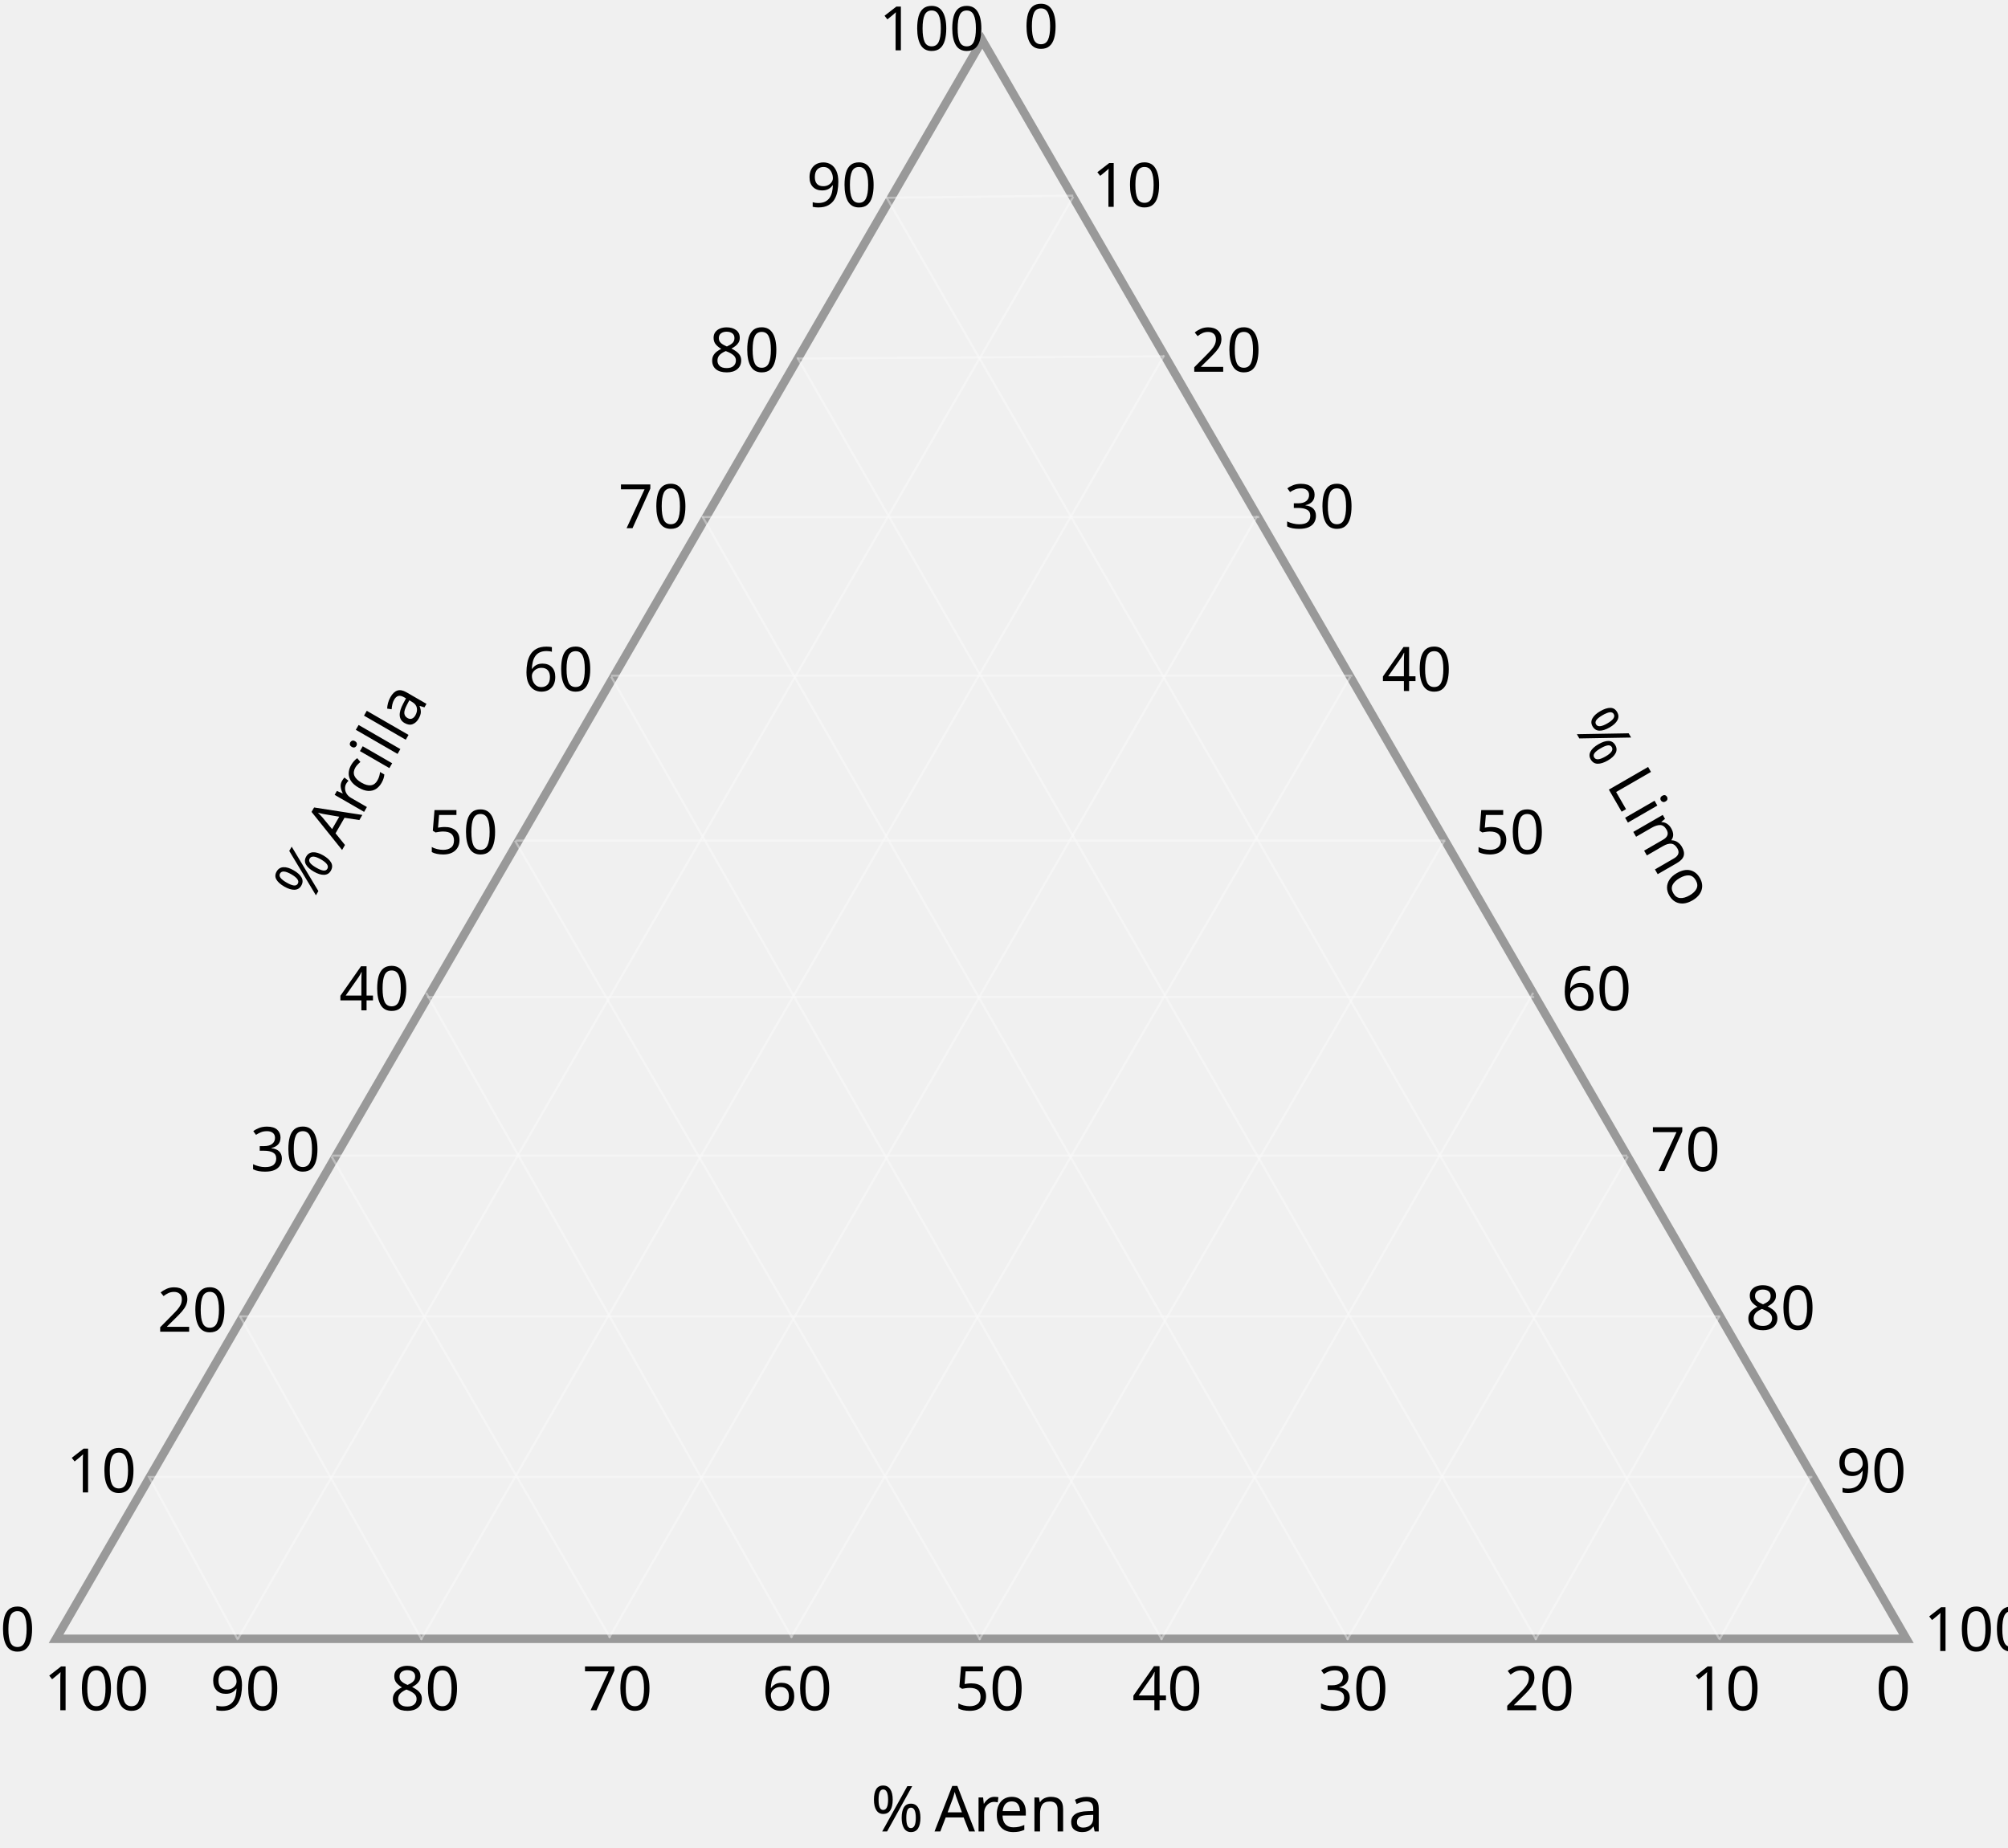
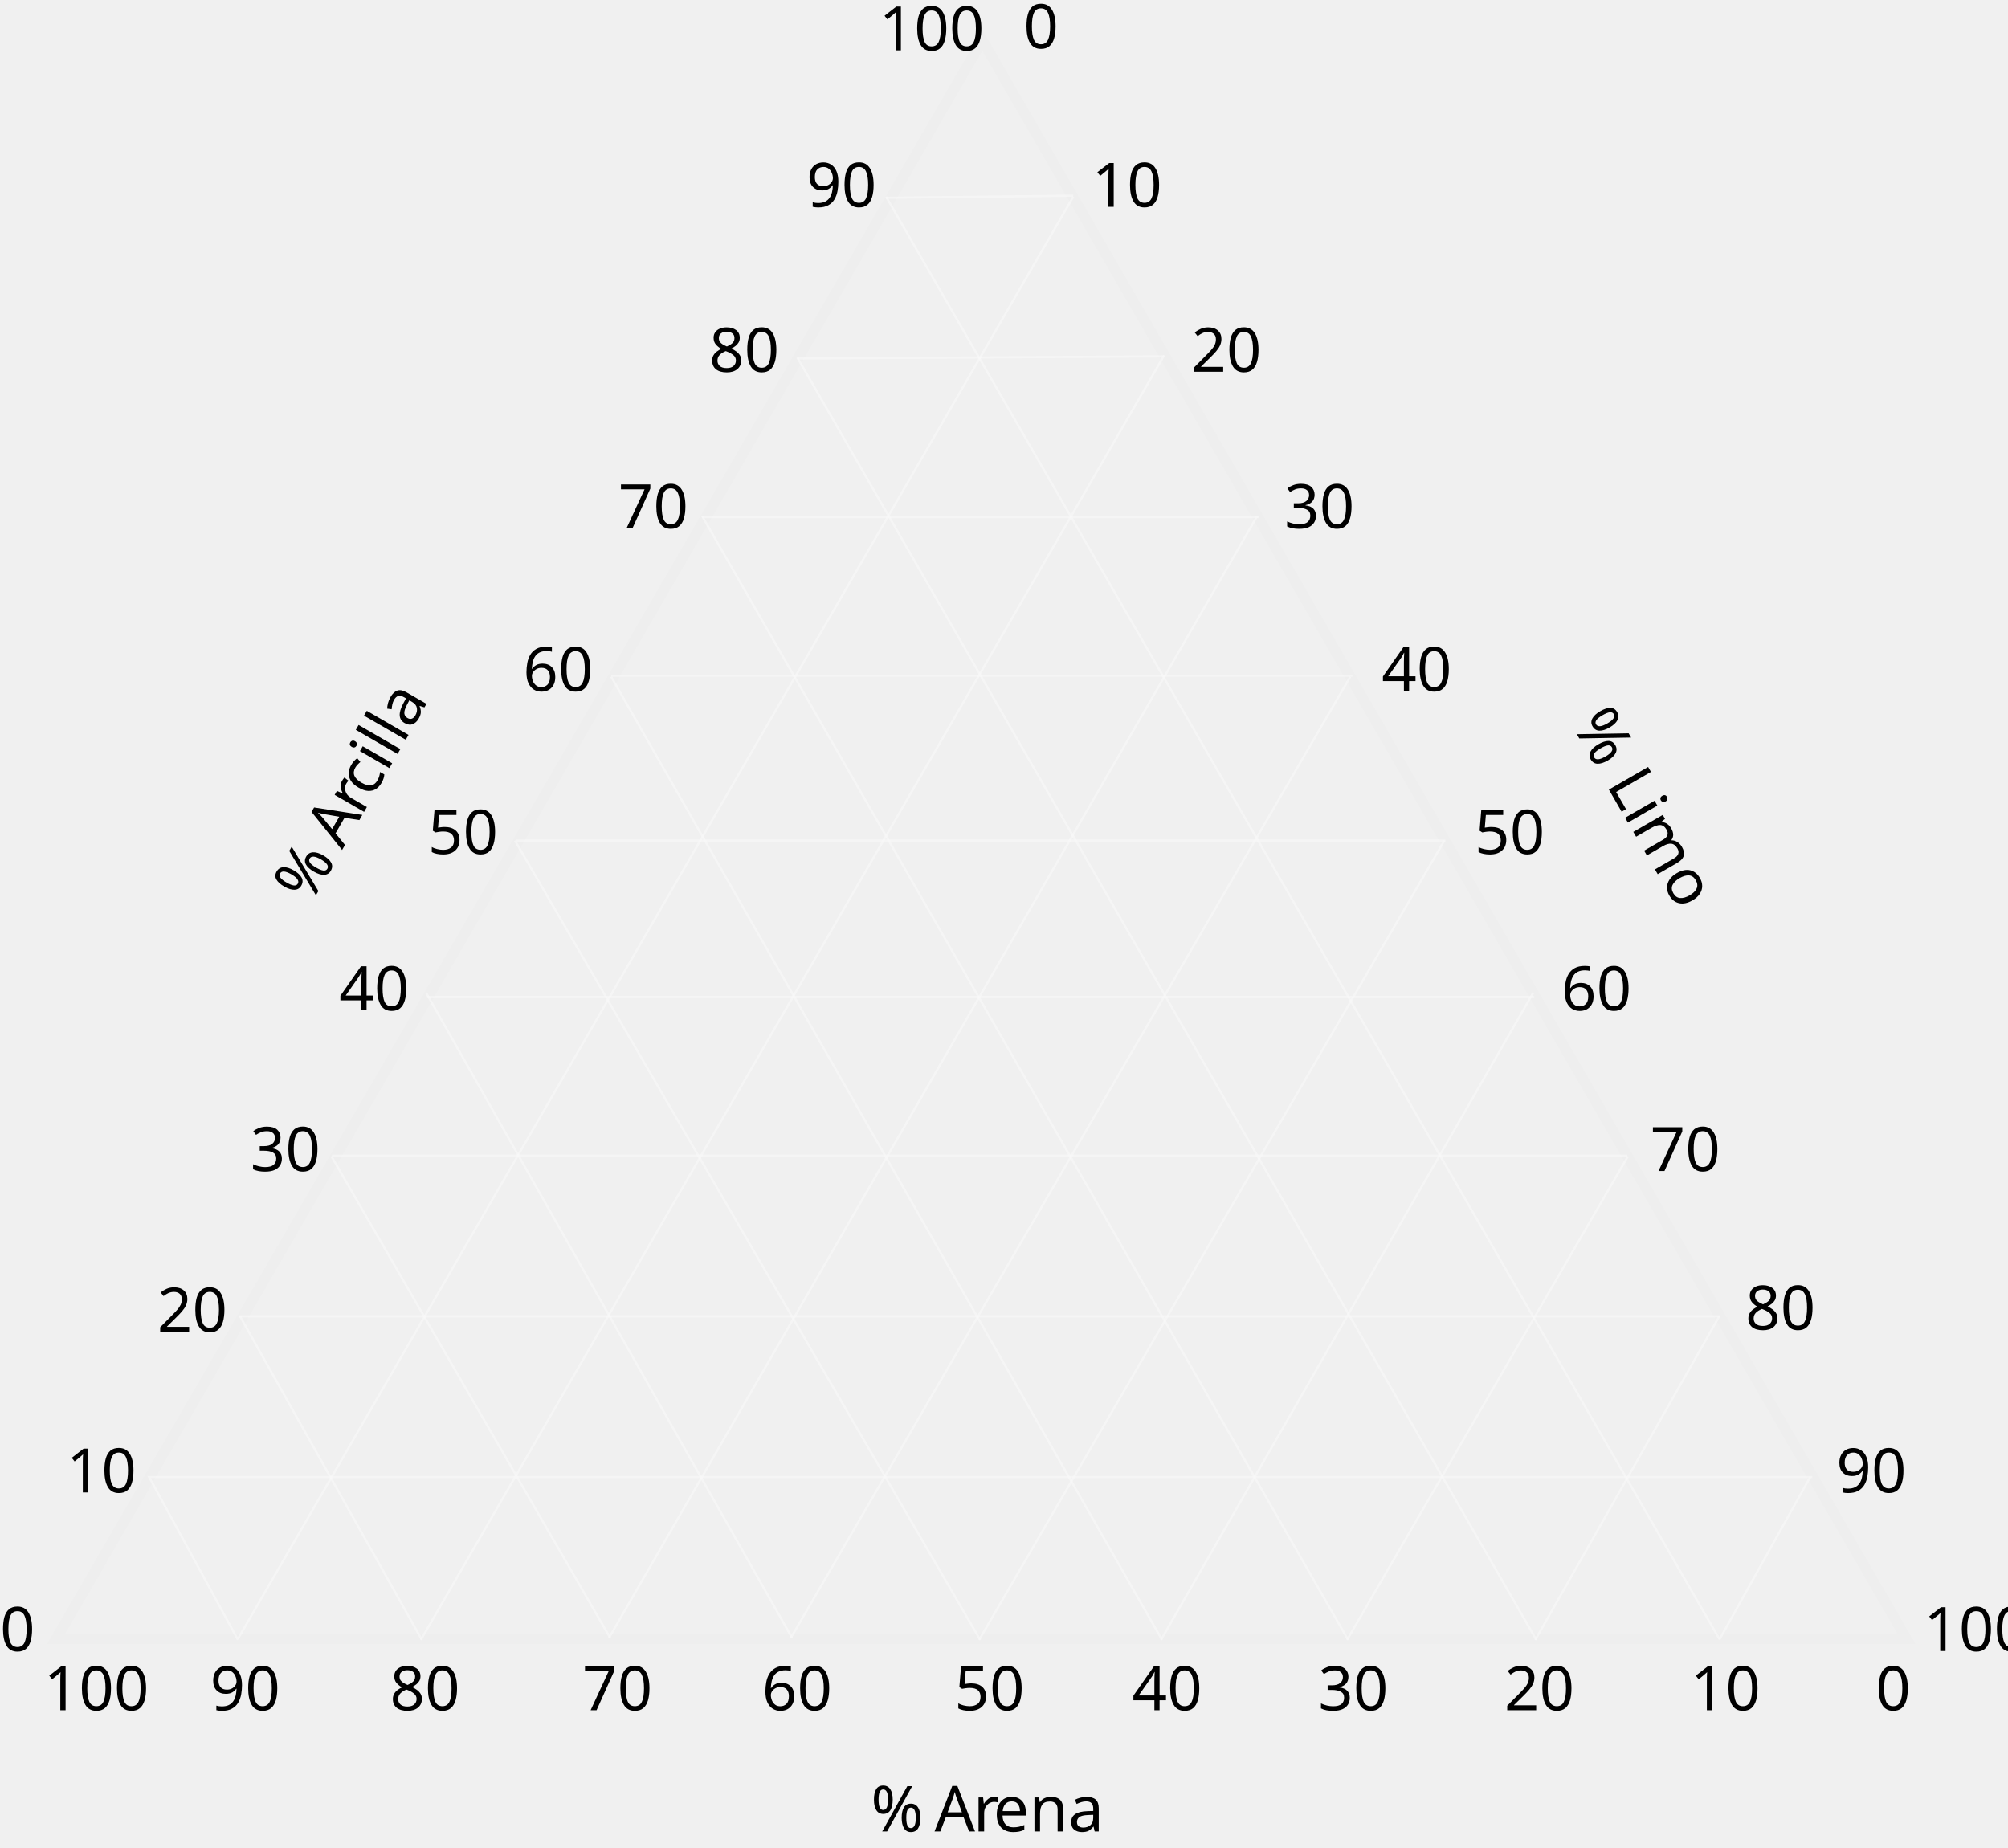
<svg xmlns="http://www.w3.org/2000/svg" viewBox="0 0 949.56 873.65">
  <defs>
-     <style>.cls-1{font-size:30px;font-family:MyriadPro-Regular, Myriad Pro;}.cls-2{letter-spacing:0em;}.cls-3{letter-spacing:-0.01em;}.cls-4{letter-spacing:0em;}.cls-5,.cls-7{fill:none;stroke-miterlimit:10;}.cls-5{stroke:#999;stroke-width:4px;}.cls-6{opacity:0.56;}.cls-7{stroke:#FFF;opacity:0.65;}.cls-8{font-size:29px;font-family:Perpetua;}</style>
+     <style>.cls-1{font-size:30px;font-family:MyriadPro-Regular, Myriad Pro;}.cls-2{letter-spacing:0em;}.cls-3{letter-spacing:-0.01em;}.cls-4{letter-spacing:0em;}.cls-5,.cls-7{fill:none;stroke-miterlimit:10;}.cls-5{stroke:#eee;stroke-width:5px;}.cls-6{opacity:0.56;}.cls-7{stroke:#FFF;opacity:0.65;}.cls-8{font-size:29px;font-family:Perpetua;}</style>
  </defs>
  <g id="Capa_2" data-name="Capa 2">
    <g id="Capa_1-2" data-name="Capa 1">
      <text class="cls-1" transform="translate(411.81 866.15)">% <tspan class="cls-2" x="30.12" y="0">A</tspan>
        <tspan class="cls-3" x="48.39" y="0">r</tspan>
        <tspan class="cls-4" x="57.9" y="0">ena</tspan>
      </text>
      <text class="cls-1" transform="translate(743 342.57) rotate(60)">% Limo</text>
      <text class="cls-1" transform="translate(146.71 428.07) rotate(-60)">% <tspan class="cls-2" x="30.12" y="0">A</tspan>
        <tspan class="cls-3" x="48.39" y="0">r</tspan>
        <tspan x="57.9" y="0">cilla</tspan>
      </text>
      <polygon class="cls-5" points="464.52 19.04 901.52 775.04 26.52 775.04 464.52 19.04" />
      <g id="lienas">
        <g class="cls-6">
          <line class="cls-7" x1="112.52" y1="775.04" x2="507.52" y2="93.04" />
          <line class="cls-7" x1="199.02" y1="775.54" x2="550.52" y2="168.04" />
          <line class="cls-7" x1="288.02" y1="774.54" x2="594.52" y2="244.04" />
          <line class="cls-7" x1="374.02" y1="774.54" x2="638.52" y2="320.04" />
          <line class="cls-7" x1="463.02" y1="775.54" x2="683.02" y2="397.54" />
          <line class="cls-7" x1="549.02" y1="775.54" x2="725.02" y2="469.54" />
          <line class="cls-7" x1="637.02" y1="775.54" x2="769.8" y2="546.89" />
          <line class="cls-7" x1="726.02" y1="775.54" x2="813.02" y2="622.54" />
          <line class="cls-7" x1="813.02" y1="775.54" x2="856.02" y2="698.54" />
          <line class="cls-7" x1="813.02" y1="775.04" x2="419.02" y2="93.04" />
          <line class="cls-7" x1="726.52" y1="775.54" x2="377.02" y2="169.04" />
          <line class="cls-7" x1="637.52" y1="775.54" x2="332.02" y2="244.04" />
          <line class="cls-7" x1="549.52" y1="775.54" x2="289.02" y2="320.04" />
          <line class="cls-7" x1="463.52" y1="775.54" x2="243.52" y2="397.54" />
          <line class="cls-7" x1="374.52" y1="774.54" x2="201.52" y2="469.54" />
          <line class="cls-7" x1="288.52" y1="774.54" x2="156.75" y2="546.89" />
          <line class="cls-7" x1="199.52" y1="775.54" x2="113.52" y2="622.54" />
          <polyline class="cls-7" points="112.52 775.54 70.52 698.54 857.02 698.54" />
          <line class="cls-7" x1="113.02" y1="622.54" x2="813.52" y2="622.54" />
          <line class="cls-7" x1="157.02" y1="546.54" x2="769.52" y2="546.54" />
          <line class="cls-7" x1="202.02" y1="471.54" x2="725.52" y2="471.54" />
          <line class="cls-7" x1="244.02" y1="397.54" x2="683.52" y2="397.54" />
          <line class="cls-7" x1="289.02" y1="319.54" x2="639.52" y2="319.54" />
          <line class="cls-7" x1="332.02" y1="244.54" x2="595.52" y2="244.54" />
          <line class="cls-7" x1="377.02" y1="169.54" x2="550.52" y2="168.54" />
          <line class="cls-7" x1="419.02" y1="93.54" x2="507.52" y2="92.54" />
        </g>
        <text class="cls-8" transform="translate(381.36 97.81)">90</text>
        <text class="cls-8" transform="translate(516.36 97.81)">10</text>
        <text class="cls-8" transform="translate(799.36 808.81)">10</text>
        <text class="cls-8" transform="translate(31.36 705.81)">10</text>
        <text class="cls-8" transform="translate(563.36 175.81)">20</text>
        <text class="cls-8" transform="translate(711.36 808.81)">20</text>
        <text class="cls-8" transform="translate(74.36 629.81)">20</text>
        <text class="cls-8" transform="translate(607.36 249.81)">30</text>
        <text class="cls-8" transform="translate(623.36 808.81)">30</text>
        <text class="cls-8" transform="translate(118.36 553.81)">30</text>
        <text class="cls-8" transform="translate(653.36 326.81)">40</text>
        <text class="cls-8" transform="translate(535.36 808.81)">40</text>
        <text class="cls-8" transform="translate(160.36 477.81)">40</text>
        <text class="cls-8" transform="translate(697.36 403.81)">50</text>
        <text class="cls-8" transform="translate(451.36 808.81)">50</text>
        <text class="cls-8" transform="translate(202.36 403.81)">50</text>
        <text class="cls-8" transform="translate(738.36 477.81)">60</text>
        <text class="cls-8" transform="translate(360.36 808.81)">60</text>
        <text class="cls-8" transform="translate(247.36 326.81)">60</text>
        <text class="cls-8" transform="translate(780.36 553.81)">70</text>
        <text class="cls-8" transform="translate(275.36 808.81)">70</text>
        <text class="cls-8" transform="translate(292.36 249.81)">70</text>
        <text class="cls-8" transform="translate(868.36 705.81)">90</text>
        <text class="cls-8" transform="translate(99.36 808.81)">90</text>
        <text class="cls-8" transform="translate(909.72 780.81)">100</text>
        <text class="cls-8" transform="translate(20.72 808.81)">100</text>
        <text class="cls-8" transform="translate(825.36 628.81)">80</text>
        <text class="cls-8" transform="translate(184.36 808.81)">80</text>
        <text class="cls-8" transform="translate(335.36 175.81)">80</text>
        <text class="cls-8" transform="translate(484 22.81)">0</text>
        <text class="cls-8" transform="translate(887 808.81)">0</text>
        <text class="cls-8" transform="translate(0 780.81)">0</text>
        <text class="cls-8" transform="translate(415.72 23.81)">100</text>
      </g>
    </g>
  </g>
</svg>
